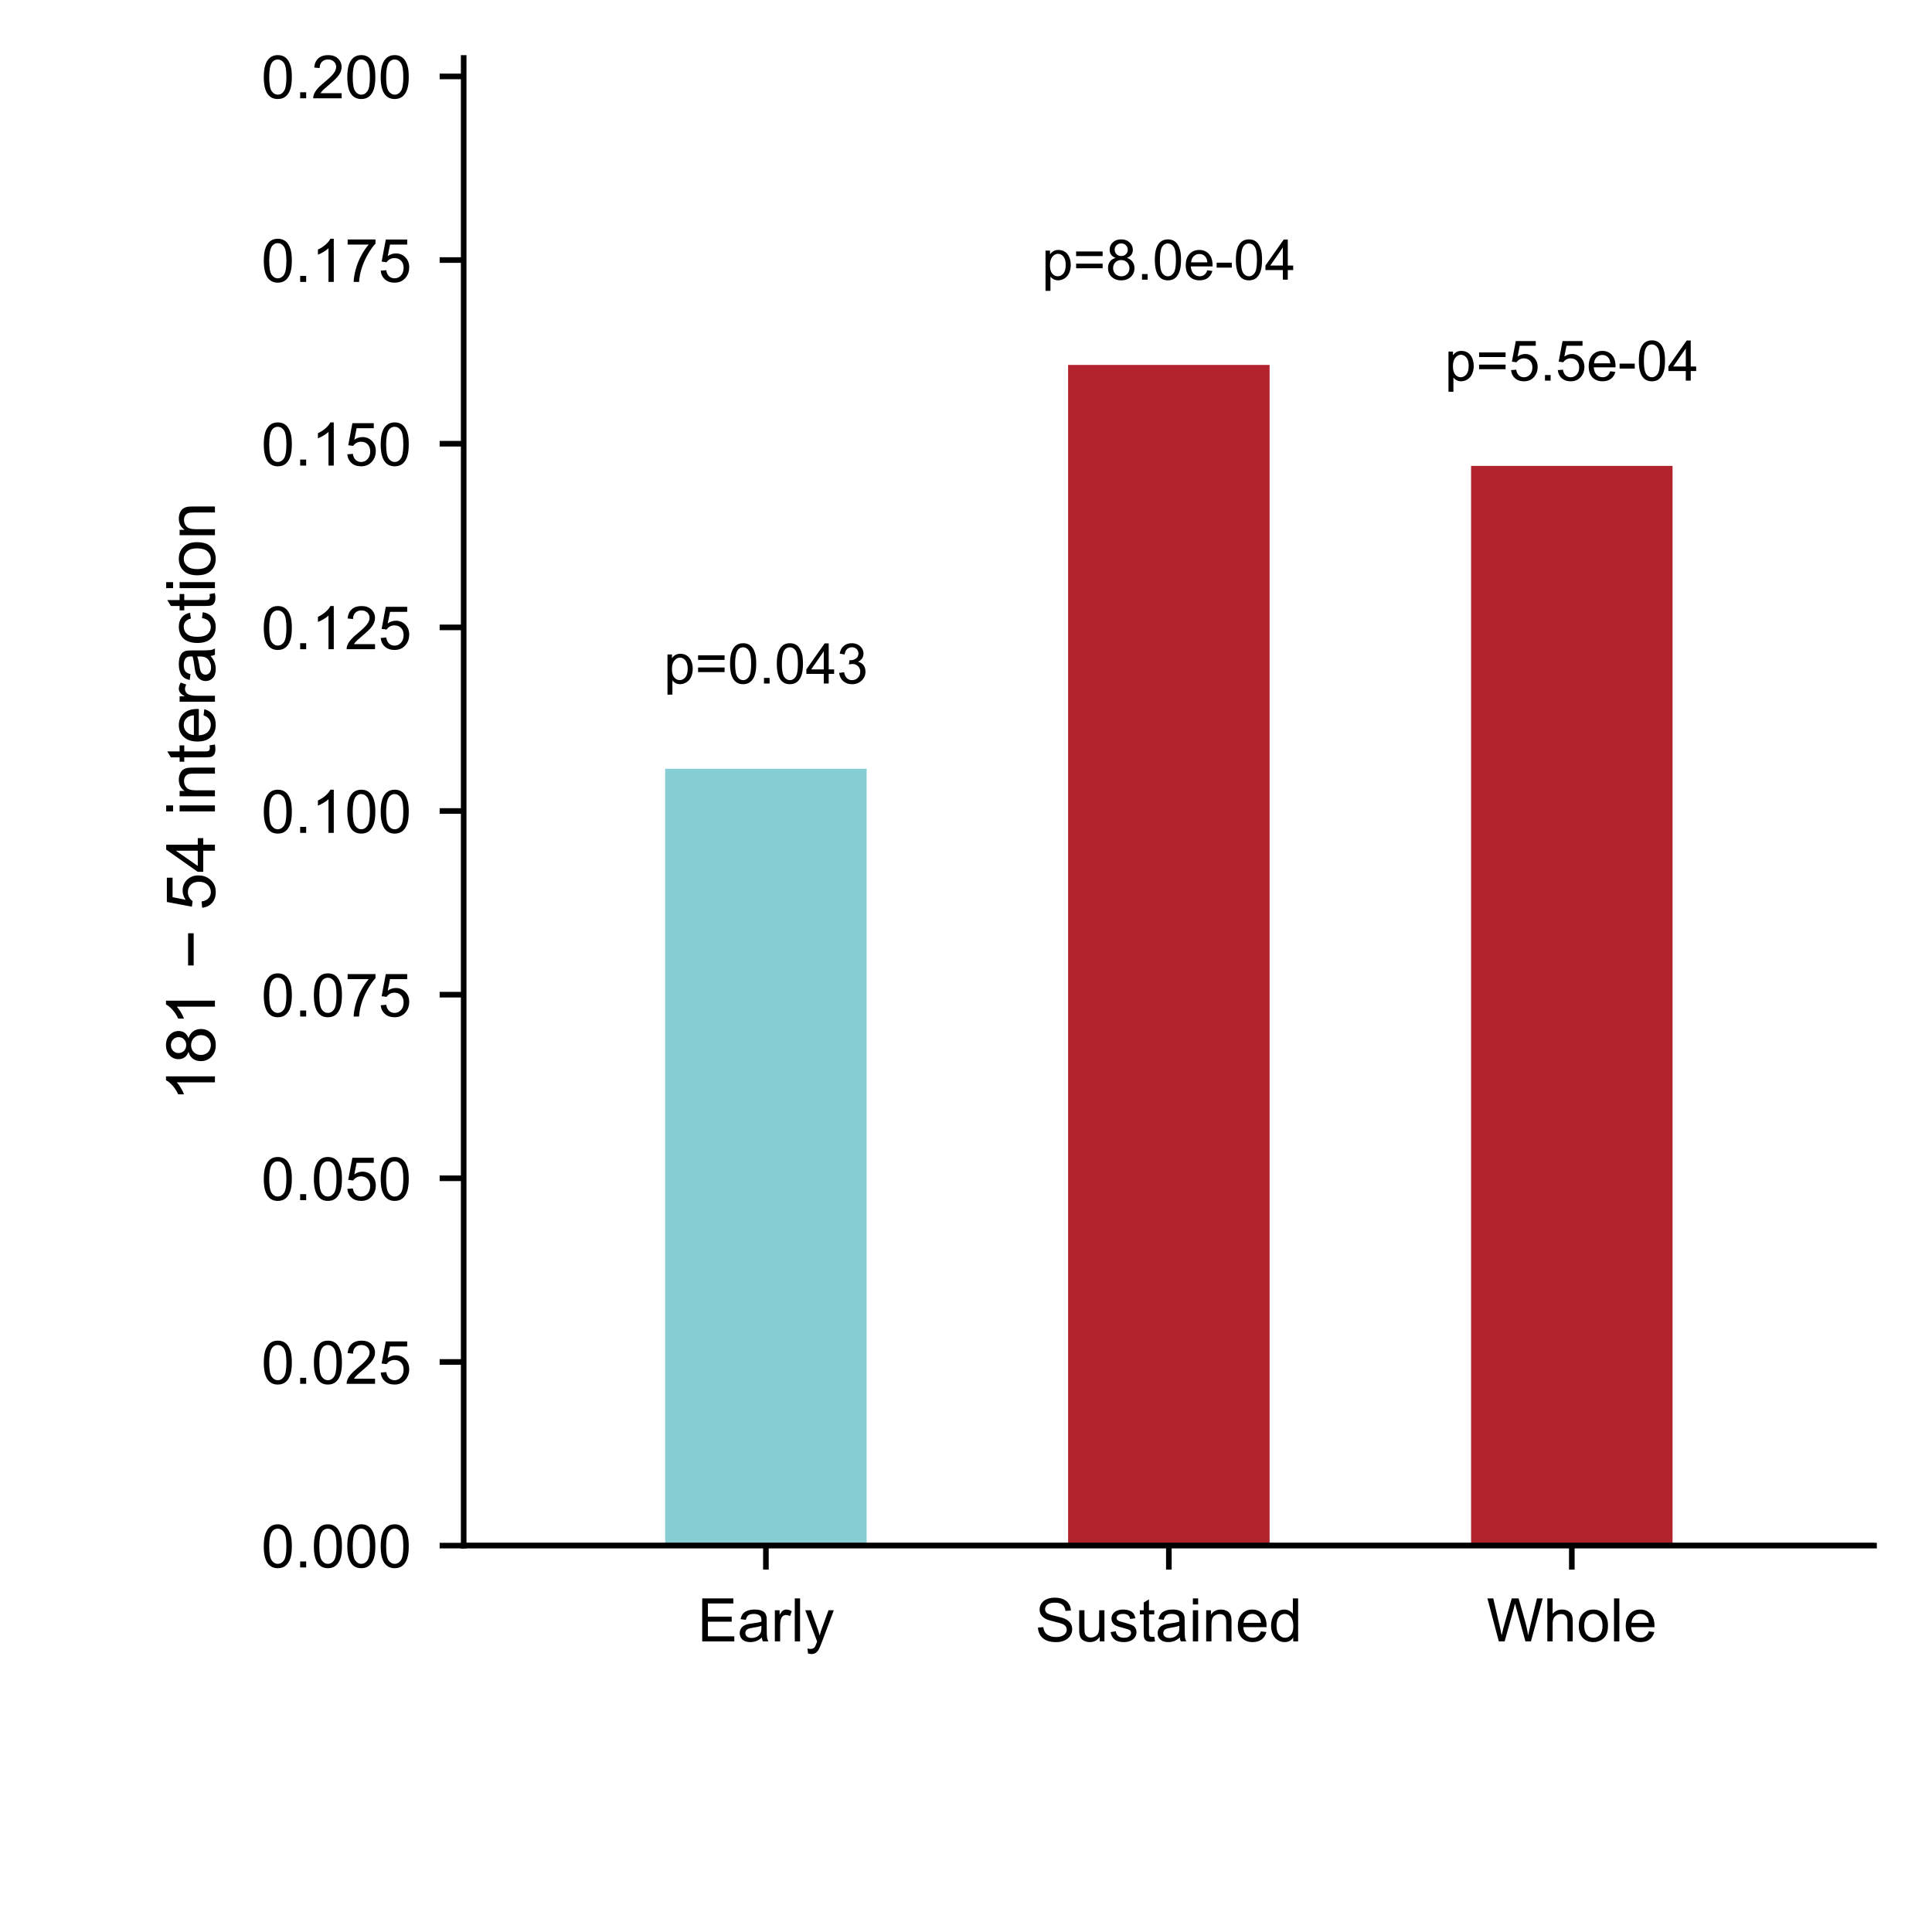
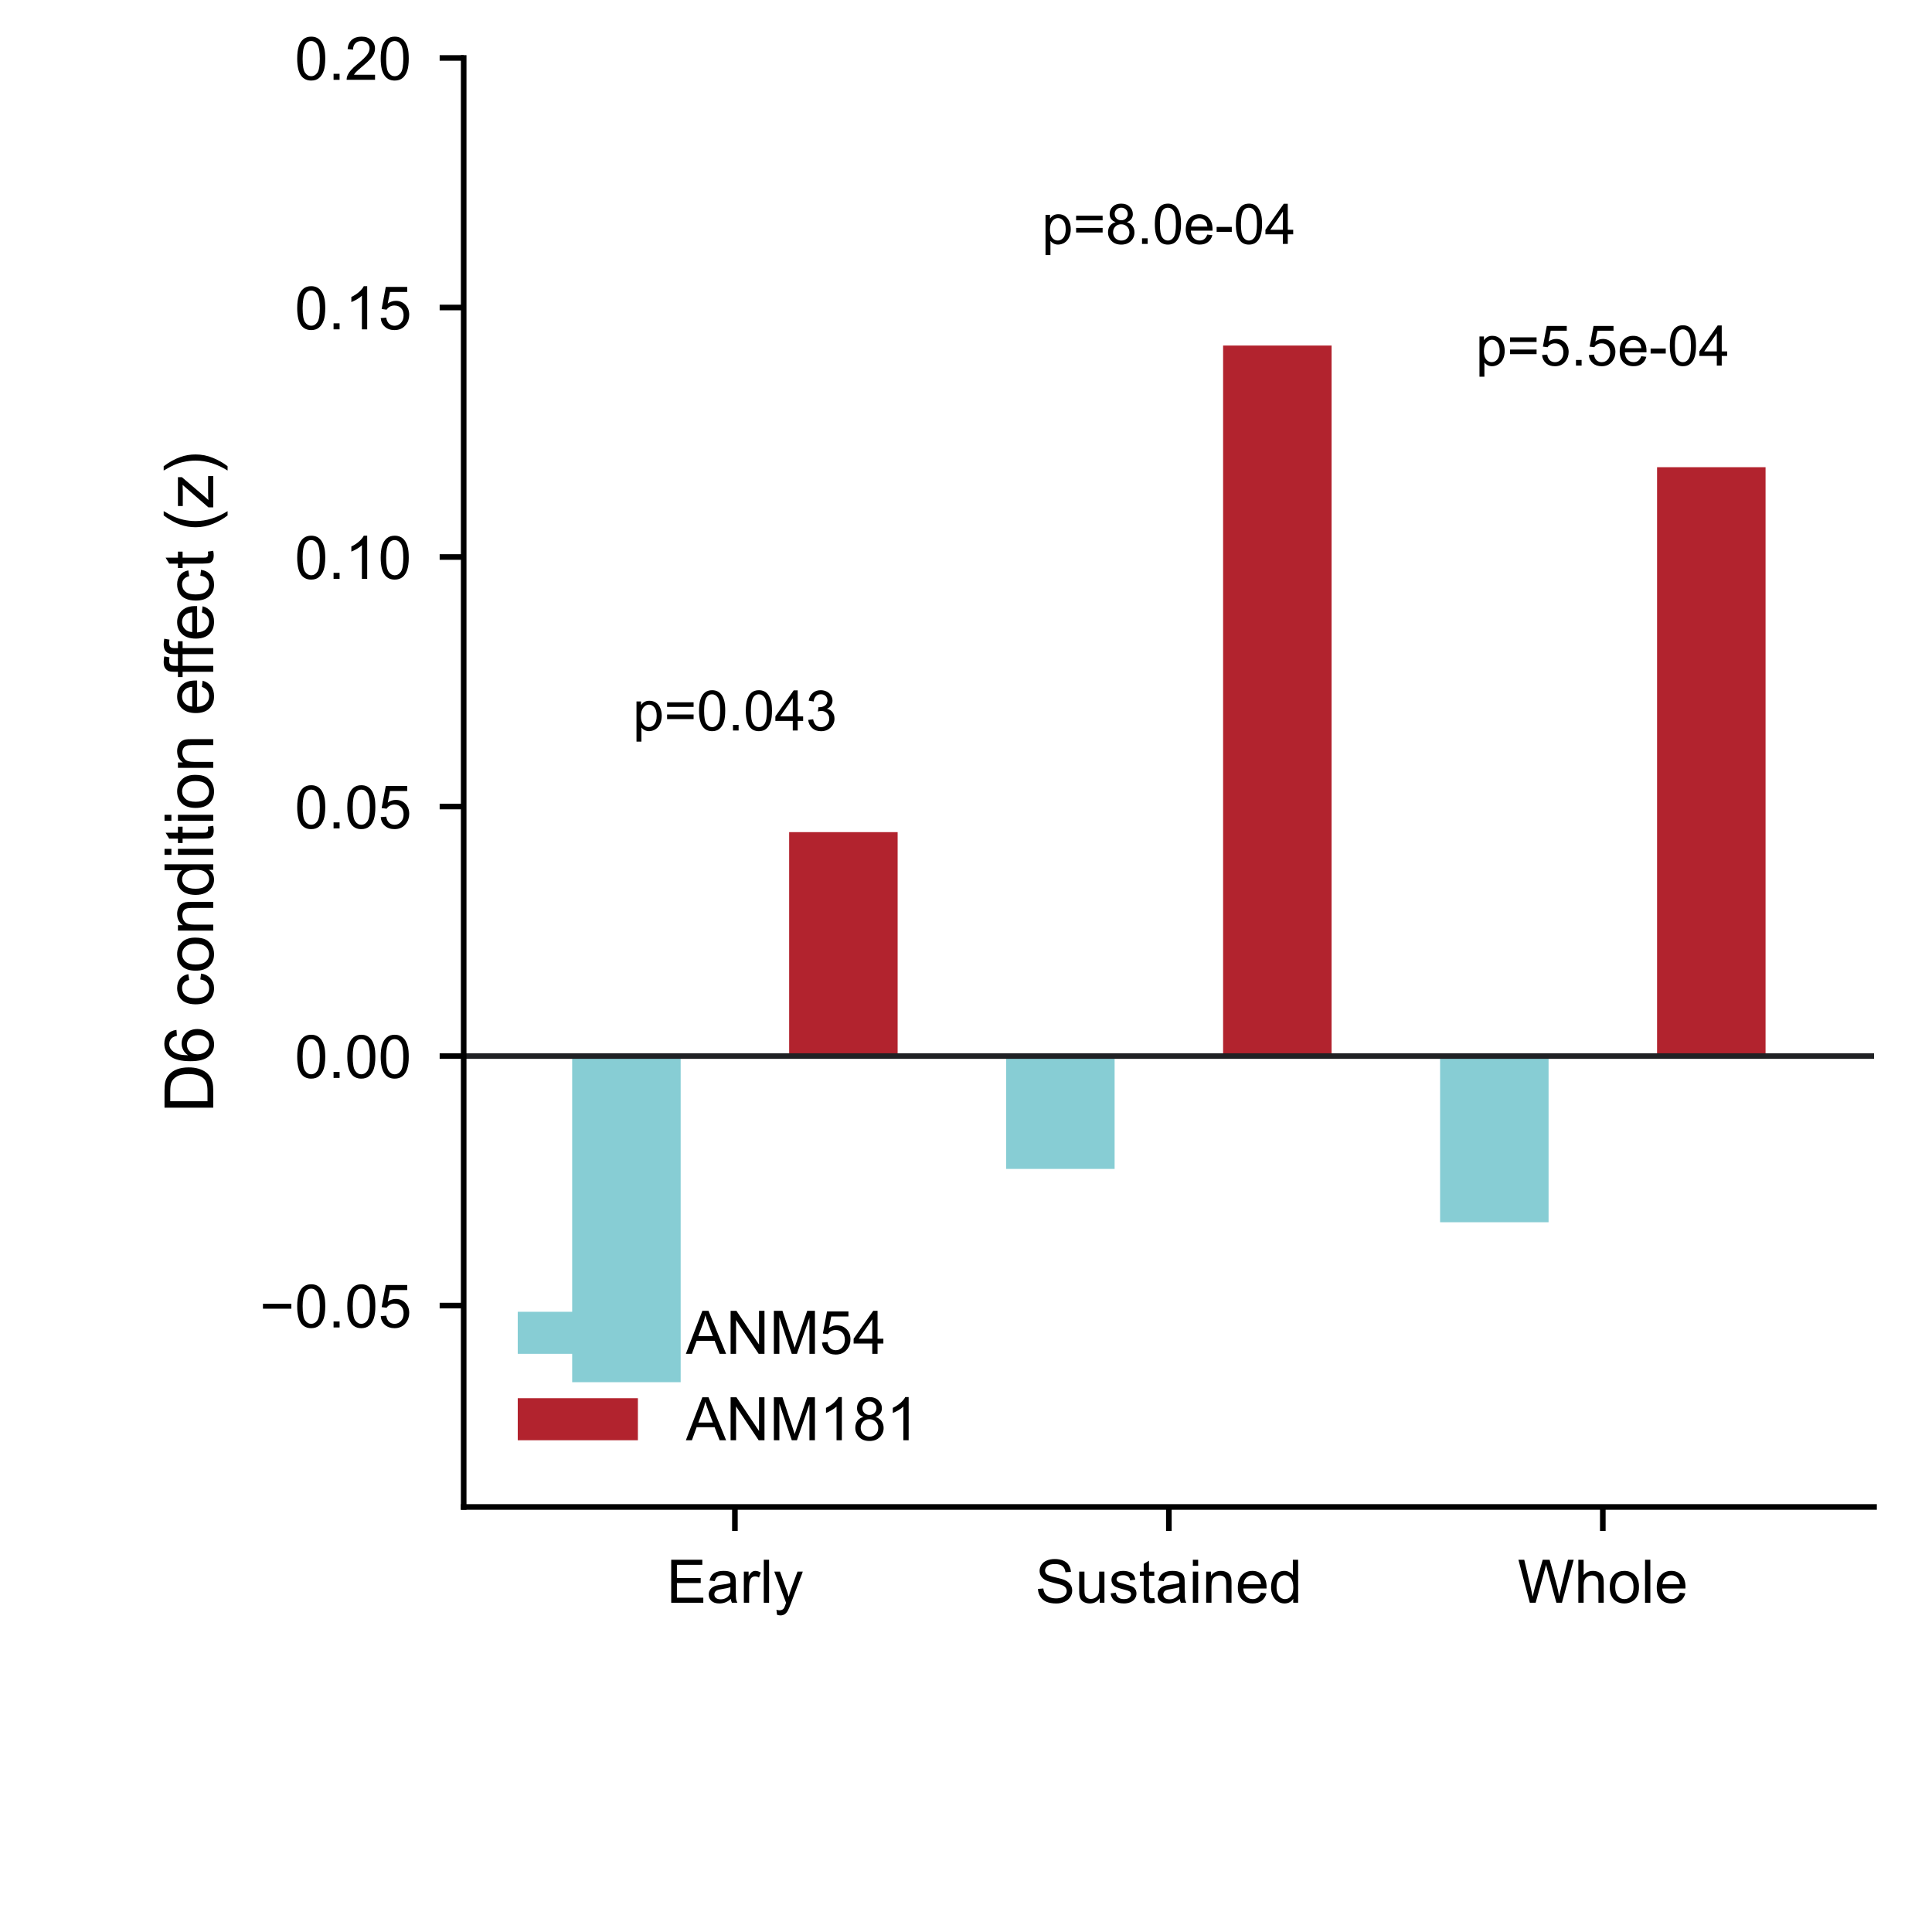
<svg xmlns="http://www.w3.org/2000/svg" xmlns:xlink="http://www.w3.org/1999/xlink" width="241.2pt" height="241.2pt" viewBox="0 0 241.2 241.2" version="1.1">
  <defs>
    <style type="text/css">*{stroke-linejoin: round; stroke-linecap: butt}</style>
  </defs>
  <g id="figure_1">
    <g id="patch_1">
      <path d="M 0 241.2  L 241.2 241.2  L 241.2 0  L 0 0  z " style="fill: #ffffff" />
    </g>
    <g id="axes_1">
      <g id="patch_2">
-         <path d="M 57.888 192.96  L 233.964 192.96  L 233.964 7.236  L 57.888 7.236  z " style="fill: #ffffff" />
+         <path d="M 57.888 188.136  L 233.964 188.136  L 233.964 7.236  L 57.888 7.236  z " style="fill: #ffffff" />
      </g>
      <g id="patch_3">
-         <path d="M 83.042 192.96  L 108.195 192.96  L 108.195 95.977  L 83.042 95.977  z " clip-path="url(#p44bcc7035c)" style="fill: #87cdd4" />
+         <path d="M 71.432 131.843  L 84.977 131.843  L 84.977 172.56  L 71.432 172.56  z " clip-path="url(#p9aac633068)" style="fill: #87cdd4" />
      </g>
      <g id="patch_4">
-         <path d="M 133.349 192.96  L 158.503 192.96  L 158.503 45.56  L 133.349 45.56  z " clip-path="url(#p44bcc7035c)" style="fill: #b2232e" />
+         <path d="M 98.521 131.843  L 112.065 131.843  L 112.065 103.888  L 98.521 103.888  z " clip-path="url(#p9aac633068)" style="fill: #b2232e" />
      </g>
      <g id="patch_5">
-         <path d="M 183.657 192.96  L 208.81 192.96  L 208.81 58.164  L 183.657 58.164  z " clip-path="url(#p44bcc7035c)" style="fill: #b2232e" />
+         <path d="M 125.61 131.843  L 139.154 131.843  L 139.154 145.933  L 125.61 145.933  z " clip-path="url(#p9aac633068)" style="fill: #87cdd4" />
+       </g>
+       <g id="patch_6">
+         <path d="M 152.698 131.843  L 166.242 131.843  L 166.242 43.14  L 152.698 43.14  z " clip-path="url(#p9aac633068)" style="fill: #b2232e" />
+       </g>
+       <g id="patch_7">
+         <path d="M 179.787 131.843  L 193.331 131.843  L 193.331 152.59  L 179.787 152.59  z " clip-path="url(#p9aac633068)" style="fill: #87cdd4" />
+       </g>
+       <g id="patch_8">
+         <path d="M 206.875 131.843  L 220.42 131.843  L 220.42 58.327  L 206.875 58.327  z " clip-path="url(#p9aac633068)" style="fill: #b2232e" />
      </g>
      <g id="matplotlib.axis_1">
        <g id="xtick_1">
          <g id="line2d_1">
            <defs>
-               <path id="m4c81df35f4" d="M 0 0  L 0 3  " style="stroke: #000000; stroke-width: 0.7" />
+               <path id="mee6a924588" d="M 0 0  L 0 3  " style="stroke: #000000; stroke-width: 0.7" />
            </defs>
            <g>
-               <use xlink:href="#m4c81df35f4" x="95.619" y="192.96" style="stroke: #000000; stroke-width: 0.7" />
+               <use xlink:href="#mee6a924588" x="91.749" y="188.136" style="stroke: #000000; stroke-width: 0.7" />
            </g>
          </g>
          <g id="text_1">
-             <g transform="translate(87.07502 204.9202) scale(0.075 -0.075)">
+             <g transform="translate(83.20521 200.0962) scale(0.075 -0.075)">
              <defs>
                <path id="ArialMT-28" d="M 506 0  L 506 4581  L 3819 4581  L 3819 4041  L 1113 4041  L 1113 2638  L 3647 2638  L 3647 2100  L 1113 2100  L 1113 541  L 3925 541  L 3925 0  L 506 0  z " transform="scale(0.015625)" />
                <path id="ArialMT-44" d="M 2588 409  Q 2275 144 1986 34  Q 1697 -75 1366 -75  Q 819 -75 525 192  Q 231 459 231 875  Q 231 1119 342 1320  Q 453 1522 633 1644  Q 813 1766 1038 1828  Q 1203 1872 1538 1913  Q 2219 1994 2541 2106  Q 2544 2222 2544 2253  Q 2544 2597 2384 2738  Q 2169 2928 1744 2928  Q 1347 2928 1158 2789  Q 969 2650 878 2297  L 328 2372  Q 403 2725 575 2942  Q 747 3159 1072 3276  Q 1397 3394 1825 3394  Q 2250 3394 2515 3294  Q 2781 3194 2906 3042  Q 3031 2891 3081 2659  Q 3109 2516 3109 2141  L 3109 1391  Q 3109 606 3145 398  Q 3181 191 3288 0  L 2700 0  Q 2613 175 2588 409  z M 2541 1666  Q 2234 1541 1622 1453  Q 1275 1403 1131 1340  Q 988 1278 909 1158  Q 831 1038 831 891  Q 831 666 1001 516  Q 1172 366 1500 366  Q 1825 366 2078 508  Q 2331 650 2450 897  Q 2541 1088 2541 1459  L 2541 1666  z " transform="scale(0.015625)" />
                <path id="ArialMT-55" d="M 416 0  L 416 3319  L 922 3319  L 922 2816  Q 1116 3169 1280 3281  Q 1444 3394 1641 3394  Q 1925 3394 2219 3213  L 2025 2691  Q 1819 2813 1613 2813  Q 1428 2813 1281 2702  Q 1134 2591 1072 2394  Q 978 2094 978 1738  L 978 0  L 416 0  z " transform="scale(0.015625)" />
                <path id="ArialMT-4f" d="M 409 0  L 409 4581  L 972 4581  L 972 0  L 409 0  z " transform="scale(0.015625)" />
                <path id="ArialMT-5c" d="M 397 -1278  L 334 -750  Q 519 -800 656 -800  Q 844 -800 956 -737  Q 1069 -675 1141 -563  Q 1194 -478 1313 -144  Q 1328 -97 1363 -6  L 103 3319  L 709 3319  L 1400 1397  Q 1534 1031 1641 628  Q 1738 1016 1872 1384  L 2581 3319  L 3144 3319  L 1881 -56  Q 1678 -603 1566 -809  Q 1416 -1088 1222 -1217  Q 1028 -1347 759 -1347  Q 597 -1347 397 -1278  z " transform="scale(0.015625)" />
              </defs>
              <use xlink:href="#ArialMT-28" />
              <use xlink:href="#ArialMT-44" transform="translate(66.70312 0)" />
              <use xlink:href="#ArialMT-55" transform="translate(122.3125 0)" />
              <use xlink:href="#ArialMT-4f" transform="translate(155.6094 0)" />
              <use xlink:href="#ArialMT-5c" transform="translate(177.8281 0)" />
            </g>
          </g>
        </g>
        <g id="xtick_2">
          <g id="line2d_2">
            <g>
-               <use xlink:href="#m4c81df35f4" x="145.926" y="192.96" style="stroke: #000000; stroke-width: 0.7" />
+               <use xlink:href="#mee6a924588" x="145.926" y="188.136" style="stroke: #000000; stroke-width: 0.7" />
            </g>
          </g>
          <g id="text_2">
-             <g transform="translate(129.2479 204.9202) scale(0.075 -0.075)">
+             <g transform="translate(129.2479 200.0962) scale(0.075 -0.075)">
              <defs>
                <path id="ArialMT-36" d="M 288 1472  L 859 1522  Q 900 1178 1048 958  Q 1197 738 1509 602  Q 1822 466 2213 466  Q 2559 466 2825 569  Q 3091 672 3220 851  Q 3350 1031 3350 1244  Q 3350 1459 3225 1620  Q 3100 1781 2813 1891  Q 2628 1963 1997 2114  Q 1366 2266 1113 2400  Q 784 2572 623 2826  Q 463 3081 463 3397  Q 463 3744 659 4045  Q 856 4347 1234 4503  Q 1613 4659 2075 4659  Q 2584 4659 2973 4495  Q 3363 4331 3572 4012  Q 3781 3694 3797 3291  L 3216 3247  Q 3169 3681 2898 3903  Q 2628 4125 2100 4125  Q 1550 4125 1298 3923  Q 1047 3722 1047 3438  Q 1047 3191 1225 3031  Q 1400 2872 2139 2705  Q 2878 2538 3153 2413  Q 3553 2228 3743 1945  Q 3934 1663 3934 1294  Q 3934 928 3725 604  Q 3516 281 3123 101  Q 2731 -78 2241 -78  Q 1619 -78 1198 103  Q 778 284 539 648  Q 300 1013 288 1472  z " transform="scale(0.015625)" />
                <path id="ArialMT-58" d="M 2597 0  L 2597 488  Q 2209 -75 1544 -75  Q 1250 -75 995 37  Q 741 150 617 320  Q 494 491 444 738  Q 409 903 409 1263  L 409 3319  L 972 3319  L 972 1478  Q 972 1038 1006 884  Q 1059 663 1231 536  Q 1403 409 1656 409  Q 1909 409 2131 539  Q 2353 669 2445 892  Q 2538 1116 2538 1541  L 2538 3319  L 3100 3319  L 3100 0  L 2597 0  z " transform="scale(0.015625)" />
                <path id="ArialMT-56" d="M 197 991  L 753 1078  Q 800 744 1014 566  Q 1228 388 1613 388  Q 2000 388 2187 545  Q 2375 703 2375 916  Q 2375 1106 2209 1216  Q 2094 1291 1634 1406  Q 1016 1563 777 1677  Q 538 1791 414 1992  Q 291 2194 291 2438  Q 291 2659 392 2848  Q 494 3038 669 3163  Q 800 3259 1026 3326  Q 1253 3394 1513 3394  Q 1903 3394 2198 3281  Q 2494 3169 2634 2976  Q 2775 2784 2828 2463  L 2278 2388  Q 2241 2644 2061 2787  Q 1881 2931 1553 2931  Q 1166 2931 1000 2803  Q 834 2675 834 2503  Q 834 2394 903 2306  Q 972 2216 1119 2156  Q 1203 2125 1616 2013  Q 2213 1853 2448 1751  Q 2684 1650 2818 1456  Q 2953 1263 2953 975  Q 2953 694 2789 445  Q 2625 197 2315 61  Q 2006 -75 1616 -75  Q 969 -75 630 194  Q 291 463 197 991  z " transform="scale(0.015625)" />
                <path id="ArialMT-57" d="M 1650 503  L 1731 6  Q 1494 -44 1306 -44  Q 1000 -44 831 53  Q 663 150 594 308  Q 525 466 525 972  L 525 2881  L 113 2881  L 113 3319  L 525 3319  L 525 4141  L 1084 4478  L 1084 3319  L 1650 3319  L 1650 2881  L 1084 2881  L 1084 941  Q 1084 700 1114 631  Q 1144 563 1211 522  Q 1278 481 1403 481  Q 1497 481 1650 503  z " transform="scale(0.015625)" />
                <path id="ArialMT-4c" d="M 425 3934  L 425 4581  L 988 4581  L 988 3934  L 425 3934  z M 425 0  L 425 3319  L 988 3319  L 988 0  L 425 0  z " transform="scale(0.015625)" />
                <path id="ArialMT-51" d="M 422 0  L 422 3319  L 928 3319  L 928 2847  Q 1294 3394 1984 3394  Q 2284 3394 2536 3286  Q 2788 3178 2913 3003  Q 3038 2828 3088 2588  Q 3119 2431 3119 2041  L 3119 0  L 2556 0  L 2556 2019  Q 2556 2363 2490 2533  Q 2425 2703 2258 2804  Q 2091 2906 1866 2906  Q 1506 2906 1245 2678  Q 984 2450 984 1813  L 984 0  L 422 0  z " transform="scale(0.015625)" />
                <path id="ArialMT-48" d="M 2694 1069  L 3275 997  Q 3138 488 2766 206  Q 2394 -75 1816 -75  Q 1088 -75 661 373  Q 234 822 234 1631  Q 234 2469 665 2931  Q 1097 3394 1784 3394  Q 2450 3394 2872 2941  Q 3294 2488 3294 1666  Q 3294 1616 3291 1516  L 816 1516  Q 847 969 1125 678  Q 1403 388 1819 388  Q 2128 388 2347 550  Q 2566 713 2694 1069  z M 847 1978  L 2700 1978  Q 2663 2397 2488 2606  Q 2219 2931 1791 2931  Q 1403 2931 1139 2672  Q 875 2413 847 1978  z " transform="scale(0.015625)" />
                <path id="ArialMT-47" d="M 2575 0  L 2575 419  Q 2259 -75 1647 -75  Q 1250 -75 917 144  Q 584 363 401 755  Q 219 1147 219 1656  Q 219 2153 384 2558  Q 550 2963 881 3178  Q 1213 3394 1622 3394  Q 1922 3394 2156 3267  Q 2391 3141 2538 2938  L 2538 4581  L 3097 4581  L 3097 0  L 2575 0  z M 797 1656  Q 797 1019 1065 703  Q 1334 388 1700 388  Q 2069 388 2326 689  Q 2584 991 2584 1609  Q 2584 2291 2321 2609  Q 2059 2928 1675 2928  Q 1300 2928 1048 2622  Q 797 2316 797 1656  z " transform="scale(0.015625)" />
              </defs>
              <use xlink:href="#ArialMT-36" />
              <use xlink:href="#ArialMT-58" transform="translate(66.70312 0)" />
              <use xlink:href="#ArialMT-56" transform="translate(122.3125 0)" />
              <use xlink:href="#ArialMT-57" transform="translate(172.3125 0)" />
              <use xlink:href="#ArialMT-44" transform="translate(200.0938 0)" />
              <use xlink:href="#ArialMT-4c" transform="translate(255.7031 0)" />
              <use xlink:href="#ArialMT-51" transform="translate(277.9219 0)" />
              <use xlink:href="#ArialMT-48" transform="translate(333.5312 0)" />
              <use xlink:href="#ArialMT-47" transform="translate(389.1406 0)" />
            </g>
          </g>
        </g>
        <g id="xtick_3">
          <g id="line2d_3">
            <g>
-               <use xlink:href="#m4c81df35f4" x="196.233" y="192.96" style="stroke: #000000; stroke-width: 0.7" />
+               <use xlink:href="#mee6a924588" x="200.103" y="188.136" style="stroke: #000000; stroke-width: 0.7" />
            </g>
          </g>
          <g id="text_3">
-             <g transform="translate(185.6045 204.9202) scale(0.075 -0.075)">
+             <g transform="translate(189.4743 200.0962) scale(0.075 -0.075)">
              <defs>
                <path id="ArialMT-3a" d="M 1294 0  L 78 4581  L 700 4581  L 1397 1578  Q 1509 1106 1591 641  Q 1766 1375 1797 1488  L 2669 4581  L 3400 4581  L 4056 2263  Q 4303 1400 4413 641  Q 4500 1075 4641 1638  L 5359 4581  L 5969 4581  L 4713 0  L 4128 0  L 3163 3491  Q 3041 3928 3019 4028  Q 2947 3713 2884 3491  L 1913 0  L 1294 0  z " transform="scale(0.015625)" />
                <path id="ArialMT-4b" d="M 422 0  L 422 4581  L 984 4581  L 984 2938  Q 1378 3394 1978 3394  Q 2347 3394 2619 3248  Q 2891 3103 3008 2847  Q 3125 2591 3125 2103  L 3125 0  L 2563 0  L 2563 2103  Q 2563 2525 2380 2717  Q 2197 2909 1863 2909  Q 1613 2909 1392 2779  Q 1172 2650 1078 2428  Q 984 2206 984 1816  L 984 0  L 422 0  z " transform="scale(0.015625)" />
                <path id="ArialMT-52" d="M 213 1659  Q 213 2581 725 3025  Q 1153 3394 1769 3394  Q 2453 3394 2887 2945  Q 3322 2497 3322 1706  Q 3322 1066 3130 698  Q 2938 331 2570 128  Q 2203 -75 1769 -75  Q 1072 -75 642 372  Q 213 819 213 1659  z M 791 1659  Q 791 1022 1069 705  Q 1347 388 1769 388  Q 2188 388 2466 706  Q 2744 1025 2744 1678  Q 2744 2294 2464 2611  Q 2184 2928 1769 2928  Q 1347 2928 1069 2612  Q 791 2297 791 1659  z " transform="scale(0.015625)" />
              </defs>
              <use xlink:href="#ArialMT-3a" />
              <use xlink:href="#ArialMT-4b" transform="translate(94.39062 0)" />
              <use xlink:href="#ArialMT-52" transform="translate(150 0)" />
              <use xlink:href="#ArialMT-4f" transform="translate(205.6094 0)" />
              <use xlink:href="#ArialMT-48" transform="translate(227.8281 0)" />
            </g>
          </g>
        </g>
      </g>
      <g id="matplotlib.axis_2">
        <g id="ytick_1">
          <g id="line2d_4">
            <defs>
-               <path id="ma1a9442e22" d="M 0 0  L -3 0  " style="stroke: #000000; stroke-width: 0.7" />
+               <path id="m51054edb9f" d="M 0 0  L -3 0  " style="stroke: #000000; stroke-width: 0.7" />
            </defs>
            <g>
-               <use xlink:href="#ma1a9442e22" x="57.888" y="192.96" style="stroke: #000000; stroke-width: 0.7" />
+               <use xlink:href="#m51054edb9f" x="57.888" y="162.995" style="stroke: #000000; stroke-width: 0.7" />
            </g>
          </g>
          <g id="text_4">
-             <g transform="translate(32.62159 195.6901) scale(0.075 -0.075)">
-               <defs>
+             <g transform="translate(32.41183 165.7251) scale(0.075 -0.075)">
+               <defs>
+                 <path id="ArialMT-ed" d="M 3381 1997  L 356 1997  L 356 2522  L 3381 2522  L 3381 1997  z " transform="scale(0.015625)" />
                <path id="ArialMT-13" d="M 266 2259  Q 266 3072 433 3567  Q 600 4063 929 4331  Q 1259 4600 1759 4600  Q 2128 4600 2406 4451  Q 2684 4303 2865 4023  Q 3047 3744 3150 3342  Q 3253 2941 3253 2259  Q 3253 1453 3087 958  Q 2922 463 2592 192  Q 2263 -78 1759 -78  Q 1097 -78 719 397  Q 266 969 266 2259  z M 844 2259  Q 844 1131 1108 757  Q 1372 384 1759 384  Q 2147 384 2411 759  Q 2675 1134 2675 2259  Q 2675 3391 2411 3762  Q 2147 4134 1753 4134  Q 1366 4134 1134 3806  Q 844 3388 844 2259  z " transform="scale(0.015625)" />
                <path id="ArialMT-11" d="M 581 0  L 581 641  L 1222 641  L 1222 0  L 581 0  z " transform="scale(0.015625)" />
-               </defs>
+                 <path id="ArialMT-18" d="M 266 1200  L 856 1250  Q 922 819 1161 601  Q 1400 384 1738 384  Q 2144 384 2425 690  Q 2706 997 2706 1503  Q 2706 1984 2436 2262  Q 2166 2541 1728 2541  Q 1456 2541 1237 2417  Q 1019 2294 894 2097  L 366 2166  L 809 4519  L 3088 4519  L 3088 3981  L 1259 3981  L 1013 2750  Q 1425 3038 1878 3038  Q 2478 3038 2890 2622  Q 3303 2206 3303 1553  Q 3303 931 2941 478  Q 2500 -78 1738 -78  Q 1113 -78 717 272  Q 322 622 266 1200  z " transform="scale(0.015625)" />
+               </defs>
+               <use xlink:href="#ArialMT-ed" />
+               <use xlink:href="#ArialMT-13" transform="translate(58.40625 0)" />
+               <use xlink:href="#ArialMT-11" transform="translate(114.0156 0)" />
+               <use xlink:href="#ArialMT-13" transform="translate(141.7969 0)" />
+               <use xlink:href="#ArialMT-18" transform="translate(197.4062 0)" />
+             </g>
+           </g>
+         </g>
+         <g id="ytick_2">
+           <g id="line2d_5">
+             <g>
+               <use xlink:href="#m51054edb9f" x="57.888" y="131.843" style="stroke: #000000; stroke-width: 0.7" />
+             </g>
+           </g>
+           <g id="text_5">
+             <g transform="translate(36.7923 134.5733) scale(0.075 -0.075)">
              <use xlink:href="#ArialMT-13" />
              <use xlink:href="#ArialMT-11" transform="translate(55.60938 0)" />
              <use xlink:href="#ArialMT-13" transform="translate(83.39062 0)" />
              <use xlink:href="#ArialMT-13" transform="translate(139 0)" />
-               <use xlink:href="#ArialMT-13" transform="translate(194.6094 0)" />
-             </g>
-           </g>
-         </g>
-         <g id="ytick_2">
-           <g id="line2d_5">
-             <g>
-               <use xlink:href="#ma1a9442e22" x="57.888" y="170.033" style="stroke: #000000; stroke-width: 0.7" />
-             </g>
-           </g>
-           <g id="text_5">
-             <g transform="translate(32.62159 172.7626) scale(0.075 -0.075)">
-               <defs>
-                 <path id="ArialMT-15" d="M 3222 541  L 3222 0  L 194 0  Q 188 203 259 391  Q 375 700 629 1000  Q 884 1300 1366 1694  Q 2113 2306 2375 2664  Q 2638 3022 2638 3341  Q 2638 3675 2398 3904  Q 2159 4134 1775 4134  Q 1369 4134 1125 3890  Q 881 3647 878 3216  L 300 3275  Q 359 3922 746 4261  Q 1134 4600 1788 4600  Q 2447 4600 2831 4234  Q 3216 3869 3216 3328  Q 3216 3053 3103 2787  Q 2991 2522 2730 2228  Q 2469 1934 1863 1422  Q 1356 997 1212 845  Q 1069 694 975 541  L 3222 541  z " transform="scale(0.015625)" />
-                 <path id="ArialMT-18" d="M 266 1200  L 856 1250  Q 922 819 1161 601  Q 1400 384 1738 384  Q 2144 384 2425 690  Q 2706 997 2706 1503  Q 2706 1984 2436 2262  Q 2166 2541 1728 2541  Q 1456 2541 1237 2417  Q 1019 2294 894 2097  L 366 2166  L 809 4519  L 3088 4519  L 3088 3981  L 1259 3981  L 1013 2750  Q 1425 3038 1878 3038  Q 2478 3038 2890 2622  Q 3303 2206 3303 1553  Q 3303 931 2941 478  Q 2500 -78 1738 -78  Q 1113 -78 717 272  Q 322 622 266 1200  z " transform="scale(0.015625)" />
-               </defs>
-               <use xlink:href="#ArialMT-13" />
-               <use xlink:href="#ArialMT-11" transform="translate(55.60938 0)" />
-               <use xlink:href="#ArialMT-13" transform="translate(83.39062 0)" />
-               <use xlink:href="#ArialMT-15" transform="translate(139 0)" />
-               <use xlink:href="#ArialMT-18" transform="translate(194.6094 0)" />
            </g>
          </g>
        </g>
        <g id="ytick_3">
          <g id="line2d_6">
            <g>
-               <use xlink:href="#ma1a9442e22" x="57.888" y="147.105" style="stroke: #000000; stroke-width: 0.7" />
+               <use xlink:href="#m51054edb9f" x="57.888" y="100.691" style="stroke: #000000; stroke-width: 0.7" />
            </g>
          </g>
          <g id="text_6">
-             <g transform="translate(32.62159 149.8352) scale(0.075 -0.075)">
+             <g transform="translate(36.7923 103.4215) scale(0.075 -0.075)">
              <use xlink:href="#ArialMT-13" />
              <use xlink:href="#ArialMT-11" transform="translate(55.60938 0)" />
              <use xlink:href="#ArialMT-13" transform="translate(83.39062 0)" />
              <use xlink:href="#ArialMT-18" transform="translate(139 0)" />
-               <use xlink:href="#ArialMT-13" transform="translate(194.6094 0)" />
            </g>
          </g>
        </g>
        <g id="ytick_4">
          <g id="line2d_7">
            <g>
-               <use xlink:href="#ma1a9442e22" x="57.888" y="124.178" style="stroke: #000000; stroke-width: 0.7" />
+               <use xlink:href="#m51054edb9f" x="57.888" y="69.54" style="stroke: #000000; stroke-width: 0.7" />
            </g>
          </g>
          <g id="text_7">
-             <g transform="translate(32.62159 126.9077) scale(0.075 -0.075)">
-               <defs>
-                 <path id="ArialMT-1a" d="M 303 3981  L 303 4522  L 3269 4522  L 3269 4084  Q 2831 3619 2401 2847  Q 1972 2075 1738 1259  Q 1569 684 1522 0  L 944 0  Q 953 541 1156 1306  Q 1359 2072 1739 2783  Q 2119 3494 2547 3981  L 303 3981  z " transform="scale(0.015625)" />
-               </defs>
-               <use xlink:href="#ArialMT-13" />
-               <use xlink:href="#ArialMT-11" transform="translate(55.60938 0)" />
-               <use xlink:href="#ArialMT-13" transform="translate(83.39062 0)" />
-               <use xlink:href="#ArialMT-1a" transform="translate(139 0)" />
-               <use xlink:href="#ArialMT-18" transform="translate(194.6094 0)" />
+             <g transform="translate(36.7923 72.2697) scale(0.075 -0.075)">
+               <defs>
+                 <path id="ArialMT-14" d="M 2384 0  L 1822 0  L 1822 3584  Q 1619 3391 1289 3197  Q 959 3003 697 2906  L 697 3450  Q 1169 3672 1522 3987  Q 1875 4303 2022 4600  L 2384 4600  L 2384 0  z " transform="scale(0.015625)" />
+               </defs>
+               <use xlink:href="#ArialMT-13" />
+               <use xlink:href="#ArialMT-11" transform="translate(55.60938 0)" />
+               <use xlink:href="#ArialMT-14" transform="translate(83.39062 0)" />
+               <use xlink:href="#ArialMT-13" transform="translate(139 0)" />
            </g>
          </g>
        </g>
        <g id="ytick_5">
          <g id="line2d_8">
            <g>
-               <use xlink:href="#ma1a9442e22" x="57.888" y="101.25" style="stroke: #000000; stroke-width: 0.7" />
+               <use xlink:href="#m51054edb9f" x="57.888" y="38.388" style="stroke: #000000; stroke-width: 0.7" />
            </g>
          </g>
          <g id="text_8">
-             <g transform="translate(32.62159 103.9802) scale(0.075 -0.075)">
-               <defs>
-                 <path id="ArialMT-14" d="M 2384 0  L 1822 0  L 1822 3584  Q 1619 3391 1289 3197  Q 959 3003 697 2906  L 697 3450  Q 1169 3672 1522 3987  Q 1875 4303 2022 4600  L 2384 4600  L 2384 0  z " transform="scale(0.015625)" />
-               </defs>
+             <g transform="translate(36.7923 41.1179) scale(0.075 -0.075)">
              <use xlink:href="#ArialMT-13" />
              <use xlink:href="#ArialMT-11" transform="translate(55.60938 0)" />
              <use xlink:href="#ArialMT-14" transform="translate(83.39062 0)" />
-               <use xlink:href="#ArialMT-13" transform="translate(139 0)" />
-               <use xlink:href="#ArialMT-13" transform="translate(194.6094 0)" />
+               <use xlink:href="#ArialMT-18" transform="translate(139 0)" />
            </g>
          </g>
        </g>
        <g id="ytick_6">
          <g id="line2d_9">
            <g>
-               <use xlink:href="#ma1a9442e22" x="57.888" y="78.323" style="stroke: #000000; stroke-width: 0.7" />
+               <use xlink:href="#m51054edb9f" x="57.888" y="7.236" style="stroke: #000000; stroke-width: 0.7" />
            </g>
          </g>
          <g id="text_9">
-             <g transform="translate(32.62159 81.05278) scale(0.075 -0.075)">
-               <use xlink:href="#ArialMT-13" />
-               <use xlink:href="#ArialMT-11" transform="translate(55.60938 0)" />
-               <use xlink:href="#ArialMT-14" transform="translate(83.39062 0)" />
-               <use xlink:href="#ArialMT-15" transform="translate(139 0)" />
-               <use xlink:href="#ArialMT-18" transform="translate(194.6094 0)" />
-             </g>
-           </g>
-         </g>
-         <g id="ytick_7">
-           <g id="line2d_10">
-             <g>
-               <use xlink:href="#ma1a9442e22" x="57.888" y="55.395" style="stroke: #000000; stroke-width: 0.7" />
-             </g>
-           </g>
-           <g id="text_10">
-             <g transform="translate(32.62159 58.12532) scale(0.075 -0.075)">
-               <use xlink:href="#ArialMT-13" />
-               <use xlink:href="#ArialMT-11" transform="translate(55.60938 0)" />
-               <use xlink:href="#ArialMT-14" transform="translate(83.39062 0)" />
-               <use xlink:href="#ArialMT-18" transform="translate(139 0)" />
-               <use xlink:href="#ArialMT-13" transform="translate(194.6094 0)" />
-             </g>
-           </g>
-         </g>
-         <g id="ytick_8">
-           <g id="line2d_11">
-             <g>
-               <use xlink:href="#ma1a9442e22" x="57.888" y="32.468" style="stroke: #000000; stroke-width: 0.7" />
-             </g>
-           </g>
-           <g id="text_11">
-             <g transform="translate(32.62159 35.19785) scale(0.075 -0.075)">
-               <use xlink:href="#ArialMT-13" />
-               <use xlink:href="#ArialMT-11" transform="translate(55.60938 0)" />
-               <use xlink:href="#ArialMT-14" transform="translate(83.39062 0)" />
-               <use xlink:href="#ArialMT-1a" transform="translate(139 0)" />
-               <use xlink:href="#ArialMT-18" transform="translate(194.6094 0)" />
-             </g>
-           </g>
-         </g>
-         <g id="ytick_9">
-           <g id="line2d_12">
-             <g>
-               <use xlink:href="#ma1a9442e22" x="57.888" y="9.54" style="stroke: #000000; stroke-width: 0.7" />
-             </g>
-           </g>
-           <g id="text_12">
-             <g transform="translate(32.62159 12.27039) scale(0.075 -0.075)">
+             <g transform="translate(36.7923 9.966103) scale(0.075 -0.075)">
+               <defs>
+                 <path id="ArialMT-15" d="M 3222 541  L 3222 0  L 194 0  Q 188 203 259 391  Q 375 700 629 1000  Q 884 1300 1366 1694  Q 2113 2306 2375 2664  Q 2638 3022 2638 3341  Q 2638 3675 2398 3904  Q 2159 4134 1775 4134  Q 1369 4134 1125 3890  Q 881 3647 878 3216  L 300 3275  Q 359 3922 746 4261  Q 1134 4600 1788 4600  Q 2447 4600 2831 4234  Q 3216 3869 3216 3328  Q 3216 3053 3103 2787  Q 2991 2522 2730 2228  Q 2469 1934 1863 1422  Q 1356 997 1212 845  Q 1069 694 975 541  L 3222 541  z " transform="scale(0.015625)" />
+               </defs>
              <use xlink:href="#ArialMT-13" />
              <use xlink:href="#ArialMT-11" transform="translate(55.60938 0)" />
              <use xlink:href="#ArialMT-15" transform="translate(83.39062 0)" />
              <use xlink:href="#ArialMT-13" transform="translate(139 0)" />
-               <use xlink:href="#ArialMT-13" transform="translate(194.6094 0)" />
-             </g>
-           </g>
-         </g>
-         <g id="text_13">
-           <g transform="translate(26.83278 137.5465) rotate(-90) scale(0.085 -0.085)">
+             </g>
+           </g>
+         </g>
+         <g id="text_10">
+           <g transform="translate(26.62284 138.9442) rotate(-90) scale(0.085 -0.085)">
            <defs>
-               <path id="ArialMT-1b" d="M 1131 2484  Q 781 2613 612 2850  Q 444 3088 444 3419  Q 444 3919 803 4259  Q 1163 4600 1759 4600  Q 2359 4600 2725 4251  Q 3091 3903 3091 3403  Q 3091 3084 2923 2848  Q 2756 2613 2416 2484  Q 2838 2347 3058 2040  Q 3278 1734 3278 1309  Q 3278 722 2862 322  Q 2447 -78 1769 -78  Q 1091 -78 675 323  Q 259 725 259 1325  Q 259 1772 486 2073  Q 713 2375 1131 2484  z M 1019 3438  Q 1019 3113 1228 2906  Q 1438 2700 1772 2700  Q 2097 2700 2305 2904  Q 2513 3109 2513 3406  Q 2513 3716 2298 3927  Q 2084 4138 1766 4138  Q 1444 4138 1231 3931  Q 1019 3725 1019 3438  z M 838 1322  Q 838 1081 952 856  Q 1066 631 1291 507  Q 1516 384 1775 384  Q 2178 384 2440 643  Q 2703 903 2703 1303  Q 2703 1709 2433 1975  Q 2163 2241 1756 2241  Q 1359 2241 1098 1978  Q 838 1716 838 1322  z " transform="scale(0.015625)" />
+               <path id="ArialMT-27" d="M 494 0  L 494 4581  L 2072 4581  Q 2606 4581 2888 4516  Q 3281 4425 3559 4188  Q 3922 3881 4101 3404  Q 4281 2928 4281 2316  Q 4281 1794 4159 1391  Q 4038 988 3847 723  Q 3656 459 3429 307  Q 3203 156 2883 78  Q 2563 0 2147 0  L 494 0  z M 1100 541  L 2078 541  Q 2531 541 2789 625  Q 3047 709 3200 863  Q 3416 1078 3536 1442  Q 3656 1806 3656 2325  Q 3656 3044 3420 3430  Q 3184 3816 2847 3947  Q 2603 4041 2063 4041  L 1100 4041  L 1100 541  z " transform="scale(0.015625)" />
+               <path id="ArialMT-19" d="M 3184 3459  L 2625 3416  Q 2550 3747 2413 3897  Q 2184 4138 1850 4138  Q 1581 4138 1378 3988  Q 1113 3794 959 3422  Q 806 3050 800 2363  Q 1003 2672 1297 2822  Q 1591 2972 1913 2972  Q 2475 2972 2870 2558  Q 3266 2144 3266 1488  Q 3266 1056 3080 686  Q 2894 316 2569 119  Q 2244 -78 1831 -78  Q 1128 -78 684 439  Q 241 956 241 2144  Q 241 3472 731 4075  Q 1159 4600 1884 4600  Q 2425 4600 2770 4297  Q 3116 3994 3184 3459  z M 888 1484  Q 888 1194 1011 928  Q 1134 663 1356 523  Q 1578 384 1822 384  Q 2178 384 2434 671  Q 2691 959 2691 1453  Q 2691 1928 2437 2201  Q 2184 2475 1800 2475  Q 1419 2475 1153 2201  Q 888 1928 888 1484  z " transform="scale(0.015625)" />
              <path id="ArialMT-3" transform="scale(0.015625)" />
-               <path id="ArialMT-ed" d="M 3381 1997  L 356 1997  L 356 2522  L 3381 2522  L 3381 1997  z " transform="scale(0.015625)" />
-               <path id="ArialMT-17" d="M 2069 0  L 2069 1097  L 81 1097  L 81 1613  L 2172 4581  L 2631 4581  L 2631 1613  L 3250 1613  L 3250 1097  L 2631 1097  L 2631 0  L 2069 0  z M 2069 1613  L 2069 3678  L 634 1613  L 2069 1613  z " transform="scale(0.015625)" />
              <path id="ArialMT-46" d="M 2588 1216  L 3141 1144  Q 3050 572 2676 248  Q 2303 -75 1759 -75  Q 1078 -75 664 370  Q 250 816 250 1647  Q 250 2184 428 2587  Q 606 2991 970 3192  Q 1334 3394 1763 3394  Q 2303 3394 2647 3120  Q 2991 2847 3088 2344  L 2541 2259  Q 2463 2594 2264 2762  Q 2066 2931 1784 2931  Q 1359 2931 1093 2626  Q 828 2322 828 1663  Q 828 994 1084 691  Q 1341 388 1753 388  Q 2084 388 2306 591  Q 2528 794 2588 1216  z " transform="scale(0.015625)" />
+               <path id="ArialMT-49" d="M 556 0  L 556 2881  L 59 2881  L 59 3319  L 556 3319  L 556 3672  Q 556 4006 616 4169  Q 697 4388 901 4523  Q 1106 4659 1475 4659  Q 1713 4659 2000 4603  L 1916 4113  Q 1741 4144 1584 4144  Q 1328 4144 1222 4034  Q 1116 3925 1116 3625  L 1116 3319  L 1763 3319  L 1763 2881  L 1116 2881  L 1116 0  L 556 0  z " transform="scale(0.015625)" />
+               <path id="ArialMT-b" d="M 1497 -1347  Q 1031 -759 709 28  Q 388 816 388 1659  Q 388 2403 628 3084  Q 909 3875 1497 4659  L 1900 4659  Q 1522 4009 1400 3731  Q 1209 3300 1100 2831  Q 966 2247 966 1656  Q 966 153 1900 -1347  L 1497 -1347  z " transform="scale(0.015625)" />
+               <path id="ArialMT-5d" d="M 125 0  L 125 456  L 2238 2881  Q 1878 2863 1603 2863  L 250 2863  L 250 3319  L 2963 3319  L 2963 2947  L 1166 841  L 819 456  Q 1197 484 1528 484  L 3063 484  L 3063 0  L 125 0  z " transform="scale(0.015625)" />
+               <path id="ArialMT-c" d="M 791 -1347  L 388 -1347  Q 1322 153 1322 1656  Q 1322 2244 1188 2822  Q 1081 3291 891 3722  Q 769 4003 388 4659  L 791 4659  Q 1378 3875 1659 3084  Q 1900 2403 1900 1659  Q 1900 816 1576 28  Q 1253 -759 791 -1347  z " transform="scale(0.015625)" />
            </defs>
-             <use xlink:href="#ArialMT-14" />
-             <use xlink:href="#ArialMT-1b" transform="translate(55.60938 0)" />
-             <use xlink:href="#ArialMT-14" transform="translate(111.2188 0)" />
-             <use xlink:href="#ArialMT-3" transform="translate(166.8281 0)" />
-             <use xlink:href="#ArialMT-ed" transform="translate(194.6094 0)" />
-             <use xlink:href="#ArialMT-3" transform="translate(253.0156 0)" />
-             <use xlink:href="#ArialMT-18" transform="translate(280.7969 0)" />
-             <use xlink:href="#ArialMT-17" transform="translate(336.4062 0)" />
-             <use xlink:href="#ArialMT-3" transform="translate(392.0156 0)" />
-             <use xlink:href="#ArialMT-4c" transform="translate(419.7969 0)" />
-             <use xlink:href="#ArialMT-51" transform="translate(442.0156 0)" />
-             <use xlink:href="#ArialMT-57" transform="translate(497.625 0)" />
-             <use xlink:href="#ArialMT-48" transform="translate(525.4062 0)" />
-             <use xlink:href="#ArialMT-55" transform="translate(581.0156 0)" />
-             <use xlink:href="#ArialMT-44" transform="translate(614.3125 0)" />
-             <use xlink:href="#ArialMT-46" transform="translate(669.9219 0)" />
-             <use xlink:href="#ArialMT-57" transform="translate(719.9219 0)" />
-             <use xlink:href="#ArialMT-4c" transform="translate(747.7031 0)" />
-             <use xlink:href="#ArialMT-52" transform="translate(769.9219 0)" />
-             <use xlink:href="#ArialMT-51" transform="translate(825.5312 0)" />
-           </g>
-         </g>
-       </g>
-       <g id="line2d_13">
-         <path d="M 57.888 192.96  L 233.964 192.96  " clip-path="url(#p44bcc7035c)" style="fill: none; stroke: #202124; stroke-width: 0.7; stroke-linecap: square" />
-       </g>
-       <g id="patch_6">
-         <path d="M 57.888 192.96  L 57.888 7.236  " style="fill: none; stroke: #000000; stroke-width: 0.7; stroke-linejoin: miter; stroke-linecap: square" />
-       </g>
-       <g id="patch_7">
-         <path d="M 57.888 192.96  L 233.964 192.96  " style="fill: none; stroke: #000000; stroke-width: 0.7; stroke-linejoin: miter; stroke-linecap: square" />
-       </g>
-       <g id="text_14">
-         <g transform="translate(82.87037 85.33285) scale(0.07 -0.07)">
+             <use xlink:href="#ArialMT-27" />
+             <use xlink:href="#ArialMT-19" transform="translate(72.21875 0)" />
+             <use xlink:href="#ArialMT-3" transform="translate(127.8281 0)" />
+             <use xlink:href="#ArialMT-46" transform="translate(155.6094 0)" />
+             <use xlink:href="#ArialMT-52" transform="translate(205.6094 0)" />
+             <use xlink:href="#ArialMT-51" transform="translate(261.2188 0)" />
+             <use xlink:href="#ArialMT-47" transform="translate(316.8281 0)" />
+             <use xlink:href="#ArialMT-4c" transform="translate(372.4375 0)" />
+             <use xlink:href="#ArialMT-57" transform="translate(394.6562 0)" />
+             <use xlink:href="#ArialMT-4c" transform="translate(422.4375 0)" />
+             <use xlink:href="#ArialMT-52" transform="translate(444.6562 0)" />
+             <use xlink:href="#ArialMT-51" transform="translate(500.2656 0)" />
+             <use xlink:href="#ArialMT-3" transform="translate(555.875 0)" />
+             <use xlink:href="#ArialMT-48" transform="translate(583.6562 0)" />
+             <use xlink:href="#ArialMT-49" transform="translate(639.2656 0)" />
+             <use xlink:href="#ArialMT-49" transform="translate(665.2344 0)" />
+             <use xlink:href="#ArialMT-48" transform="translate(693.0156 0)" />
+             <use xlink:href="#ArialMT-46" transform="translate(748.625 0)" />
+             <use xlink:href="#ArialMT-57" transform="translate(798.625 0)" />
+             <use xlink:href="#ArialMT-3" transform="translate(826.4062 0)" />
+             <use xlink:href="#ArialMT-b" transform="translate(854.1875 0)" />
+             <use xlink:href="#ArialMT-5d" transform="translate(887.4844 0)" />
+             <use xlink:href="#ArialMT-c" transform="translate(937.4844 0)" />
+           </g>
+         </g>
+       </g>
+       <g id="line2d_10">
+         <path d="M 57.888 131.843  L 233.964 131.843  " clip-path="url(#p9aac633068)" style="fill: none; stroke: #202124; stroke-width: 0.7; stroke-linecap: square" />
+       </g>
+       <g id="patch_9">
+         <path d="M 57.888 188.136  L 57.888 7.236  " style="fill: none; stroke: #000000; stroke-width: 0.7; stroke-linejoin: miter; stroke-linecap: square" />
+       </g>
+       <g id="patch_10">
+         <path d="M 57.888 188.136  L 233.964 188.136  " style="fill: none; stroke: #000000; stroke-width: 0.7; stroke-linejoin: miter; stroke-linecap: square" />
+       </g>
+       <g id="text_11">
+         <g transform="translate(79.00057 91.20003) scale(0.07 -0.07)">
          <defs>
            <path id="ArialMT-53" d="M 422 -1272  L 422 3319  L 934 3319  L 934 2888  Q 1116 3141 1344 3267  Q 1572 3394 1897 3394  Q 2322 3394 2647 3175  Q 2972 2956 3137 2557  Q 3303 2159 3303 1684  Q 3303 1175 3120 767  Q 2938 359 2589 142  Q 2241 -75 1856 -75  Q 1575 -75 1351 44  Q 1128 163 984 344  L 984 -1272  L 422 -1272  z M 931 1641  Q 931 1000 1190 694  Q 1450 388 1819 388  Q 2194 388 2461 705  Q 2728 1022 2728 1688  Q 2728 2322 2467 2637  Q 2206 2953 1844 2953  Q 1484 2953 1207 2617  Q 931 2281 931 1641  z " transform="scale(0.015625)" />
            <path id="ArialMT-20" d="M 3381 2694  L 356 2694  L 356 3219  L 3381 3219  L 3381 2694  z M 3381 1303  L 356 1303  L 356 1828  L 3381 1828  L 3381 1303  z " transform="scale(0.015625)" />
+             <path id="ArialMT-17" d="M 2069 0  L 2069 1097  L 81 1097  L 81 1613  L 2172 4581  L 2631 4581  L 2631 1613  L 3250 1613  L 3250 1097  L 2631 1097  L 2631 0  L 2069 0  z M 2069 1613  L 2069 3678  L 634 1613  L 2069 1613  z " transform="scale(0.015625)" />
            <path id="ArialMT-16" d="M 269 1209  L 831 1284  Q 928 806 1161 595  Q 1394 384 1728 384  Q 2125 384 2398 659  Q 2672 934 2672 1341  Q 2672 1728 2419 1979  Q 2166 2231 1775 2231  Q 1616 2231 1378 2169  L 1441 2663  Q 1497 2656 1531 2656  Q 1891 2656 2178 2843  Q 2466 3031 2466 3422  Q 2466 3731 2256 3934  Q 2047 4138 1716 4138  Q 1388 4138 1169 3931  Q 950 3725 888 3313  L 325 3413  Q 428 3978 793 4289  Q 1159 4600 1703 4600  Q 2078 4600 2393 4439  Q 2709 4278 2876 4000  Q 3044 3722 3044 3409  Q 3044 3113 2884 2869  Q 2725 2625 2413 2481  Q 2819 2388 3044 2092  Q 3269 1797 3269 1353  Q 3269 753 2831 336  Q 2394 -81 1725 -81  Q 1122 -81 723 278  Q 325 638 269 1209  z " transform="scale(0.015625)" />
          </defs>
          <use xlink:href="#ArialMT-53" />
          <use xlink:href="#ArialMT-20" transform="translate(55.60938 0)" />
          <use xlink:href="#ArialMT-13" transform="translate(114.0156 0)" />
          <use xlink:href="#ArialMT-11" transform="translate(169.625 0)" />
          <use xlink:href="#ArialMT-13" transform="translate(197.4062 0)" />
          <use xlink:href="#ArialMT-17" transform="translate(253.0156 0)" />
          <use xlink:href="#ArialMT-16" transform="translate(308.625 0)" />
        </g>
      </g>
-       <g id="text_15">
-         <g transform="translate(130.0661 34.91587) scale(0.07 -0.07)">
+       <g id="text_12">
+         <g transform="translate(130.0661 30.45223) scale(0.07 -0.07)">
          <defs>
+             <path id="ArialMT-1b" d="M 1131 2484  Q 781 2613 612 2850  Q 444 3088 444 3419  Q 444 3919 803 4259  Q 1163 4600 1759 4600  Q 2359 4600 2725 4251  Q 3091 3903 3091 3403  Q 3091 3084 2923 2848  Q 2756 2613 2416 2484  Q 2838 2347 3058 2040  Q 3278 1734 3278 1309  Q 3278 722 2862 322  Q 2447 -78 1769 -78  Q 1091 -78 675 323  Q 259 725 259 1325  Q 259 1772 486 2073  Q 713 2375 1131 2484  z M 1019 3438  Q 1019 3113 1228 2906  Q 1438 2700 1772 2700  Q 2097 2700 2305 2904  Q 2513 3109 2513 3406  Q 2513 3716 2298 3927  Q 2084 4138 1766 4138  Q 1444 4138 1231 3931  Q 1019 3725 1019 3438  z M 838 1322  Q 838 1081 952 856  Q 1066 631 1291 507  Q 1516 384 1775 384  Q 2178 384 2440 643  Q 2703 903 2703 1303  Q 2703 1709 2433 1975  Q 2163 2241 1756 2241  Q 1359 2241 1098 1978  Q 838 1716 838 1322  z " transform="scale(0.015625)" />
            <path id="ArialMT-10" d="M 203 1375  L 203 1941  L 1931 1941  L 1931 1375  L 203 1375  z " transform="scale(0.015625)" />
          </defs>
          <use xlink:href="#ArialMT-53" />
          <use xlink:href="#ArialMT-20" transform="translate(55.60938 0)" />
          <use xlink:href="#ArialMT-1b" transform="translate(114.0156 0)" />
          <use xlink:href="#ArialMT-11" transform="translate(169.625 0)" />
          <use xlink:href="#ArialMT-13" transform="translate(197.4062 0)" />
          <use xlink:href="#ArialMT-48" transform="translate(253.0156 0)" />
          <use xlink:href="#ArialMT-10" transform="translate(308.625 0)" />
          <use xlink:href="#ArialMT-13" transform="translate(341.9219 0)" />
          <use xlink:href="#ArialMT-17" transform="translate(397.5312 0)" />
        </g>
      </g>
-       <g id="text_16">
-         <g transform="translate(180.3735 47.52012) scale(0.07 -0.07)">
+       <g id="text_13">
+         <g transform="translate(184.2433 45.63918) scale(0.07 -0.07)">
          <use xlink:href="#ArialMT-53" />
          <use xlink:href="#ArialMT-20" transform="translate(55.60938 0)" />
          <use xlink:href="#ArialMT-18" transform="translate(114.0156 0)" />
          <use xlink:href="#ArialMT-11" transform="translate(169.625 0)" />
          <use xlink:href="#ArialMT-18" transform="translate(197.4062 0)" />
          <use xlink:href="#ArialMT-48" transform="translate(253.0156 0)" />
          <use xlink:href="#ArialMT-10" transform="translate(308.625 0)" />
          <use xlink:href="#ArialMT-13" transform="translate(341.9219 0)" />
          <use xlink:href="#ArialMT-17" transform="translate(397.5312 0)" />
        </g>
      </g>
+       <g id="legend_1">
+         <g id="patch_11">
+           <path d="M 64.638 169.019  L 79.638 169.019  L 79.638 163.769  L 64.638 163.769  z " style="fill: #87cdd4" />
+         </g>
+         <g id="text_14">
+           <g transform="translate(85.638 169.0191) scale(0.075 -0.075)">
+             <defs>
+               <path id="ArialMT-24" d="M -9 0  L 1750 4581  L 2403 4581  L 4278 0  L 3588 0  L 3053 1388  L 1138 1388  L 634 0  L -9 0  z M 1313 1881  L 2866 1881  L 2388 3150  Q 2169 3728 2063 4100  Q 1975 3659 1816 3225  L 1313 1881  z " transform="scale(0.015625)" />
+               <path id="ArialMT-31" d="M 488 0  L 488 4581  L 1109 4581  L 3516 984  L 3516 4581  L 4097 4581  L 4097 0  L 3475 0  L 1069 3600  L 1069 0  L 488 0  z " transform="scale(0.015625)" />
+               <path id="ArialMT-30" d="M 475 0  L 475 4581  L 1388 4581  L 2472 1338  Q 2622 884 2691 659  Q 2769 909 2934 1394  L 4031 4581  L 4847 4581  L 4847 0  L 4263 0  L 4263 3834  L 2931 0  L 2384 0  L 1059 3900  L 1059 0  L 475 0  z " transform="scale(0.015625)" />
+             </defs>
+             <use xlink:href="#ArialMT-24" />
+             <use xlink:href="#ArialMT-31" transform="translate(66.70312 0)" />
+             <use xlink:href="#ArialMT-30" transform="translate(138.9219 0)" />
+             <use xlink:href="#ArialMT-18" transform="translate(222.2188 0)" />
+             <use xlink:href="#ArialMT-17" transform="translate(277.8281 0)" />
+           </g>
+         </g>
+         <g id="patch_12">
+           <path d="M 64.638 179.808  L 79.638 179.808  L 79.638 174.558  L 64.638 174.558  z " style="fill: #b2232e" />
+         </g>
+         <g id="text_15">
+           <g transform="translate(85.638 179.8076) scale(0.075 -0.075)">
+             <use xlink:href="#ArialMT-24" />
+             <use xlink:href="#ArialMT-31" transform="translate(66.70312 0)" />
+             <use xlink:href="#ArialMT-30" transform="translate(138.9219 0)" />
+             <use xlink:href="#ArialMT-14" transform="translate(222.2188 0)" />
+             <use xlink:href="#ArialMT-1b" transform="translate(277.8281 0)" />
+             <use xlink:href="#ArialMT-14" transform="translate(333.4375 0)" />
+           </g>
+         </g>
+       </g>
    </g>
  </g>
  <defs>
-     <clipPath id="p44bcc7035c">
-       <rect x="57.888" y="7.236" width="176.076" height="185.724" />
+     <clipPath id="p9aac633068">
+       <rect x="57.888" y="7.236" width="176.076" height="180.9" />
    </clipPath>
  </defs>
</svg>
